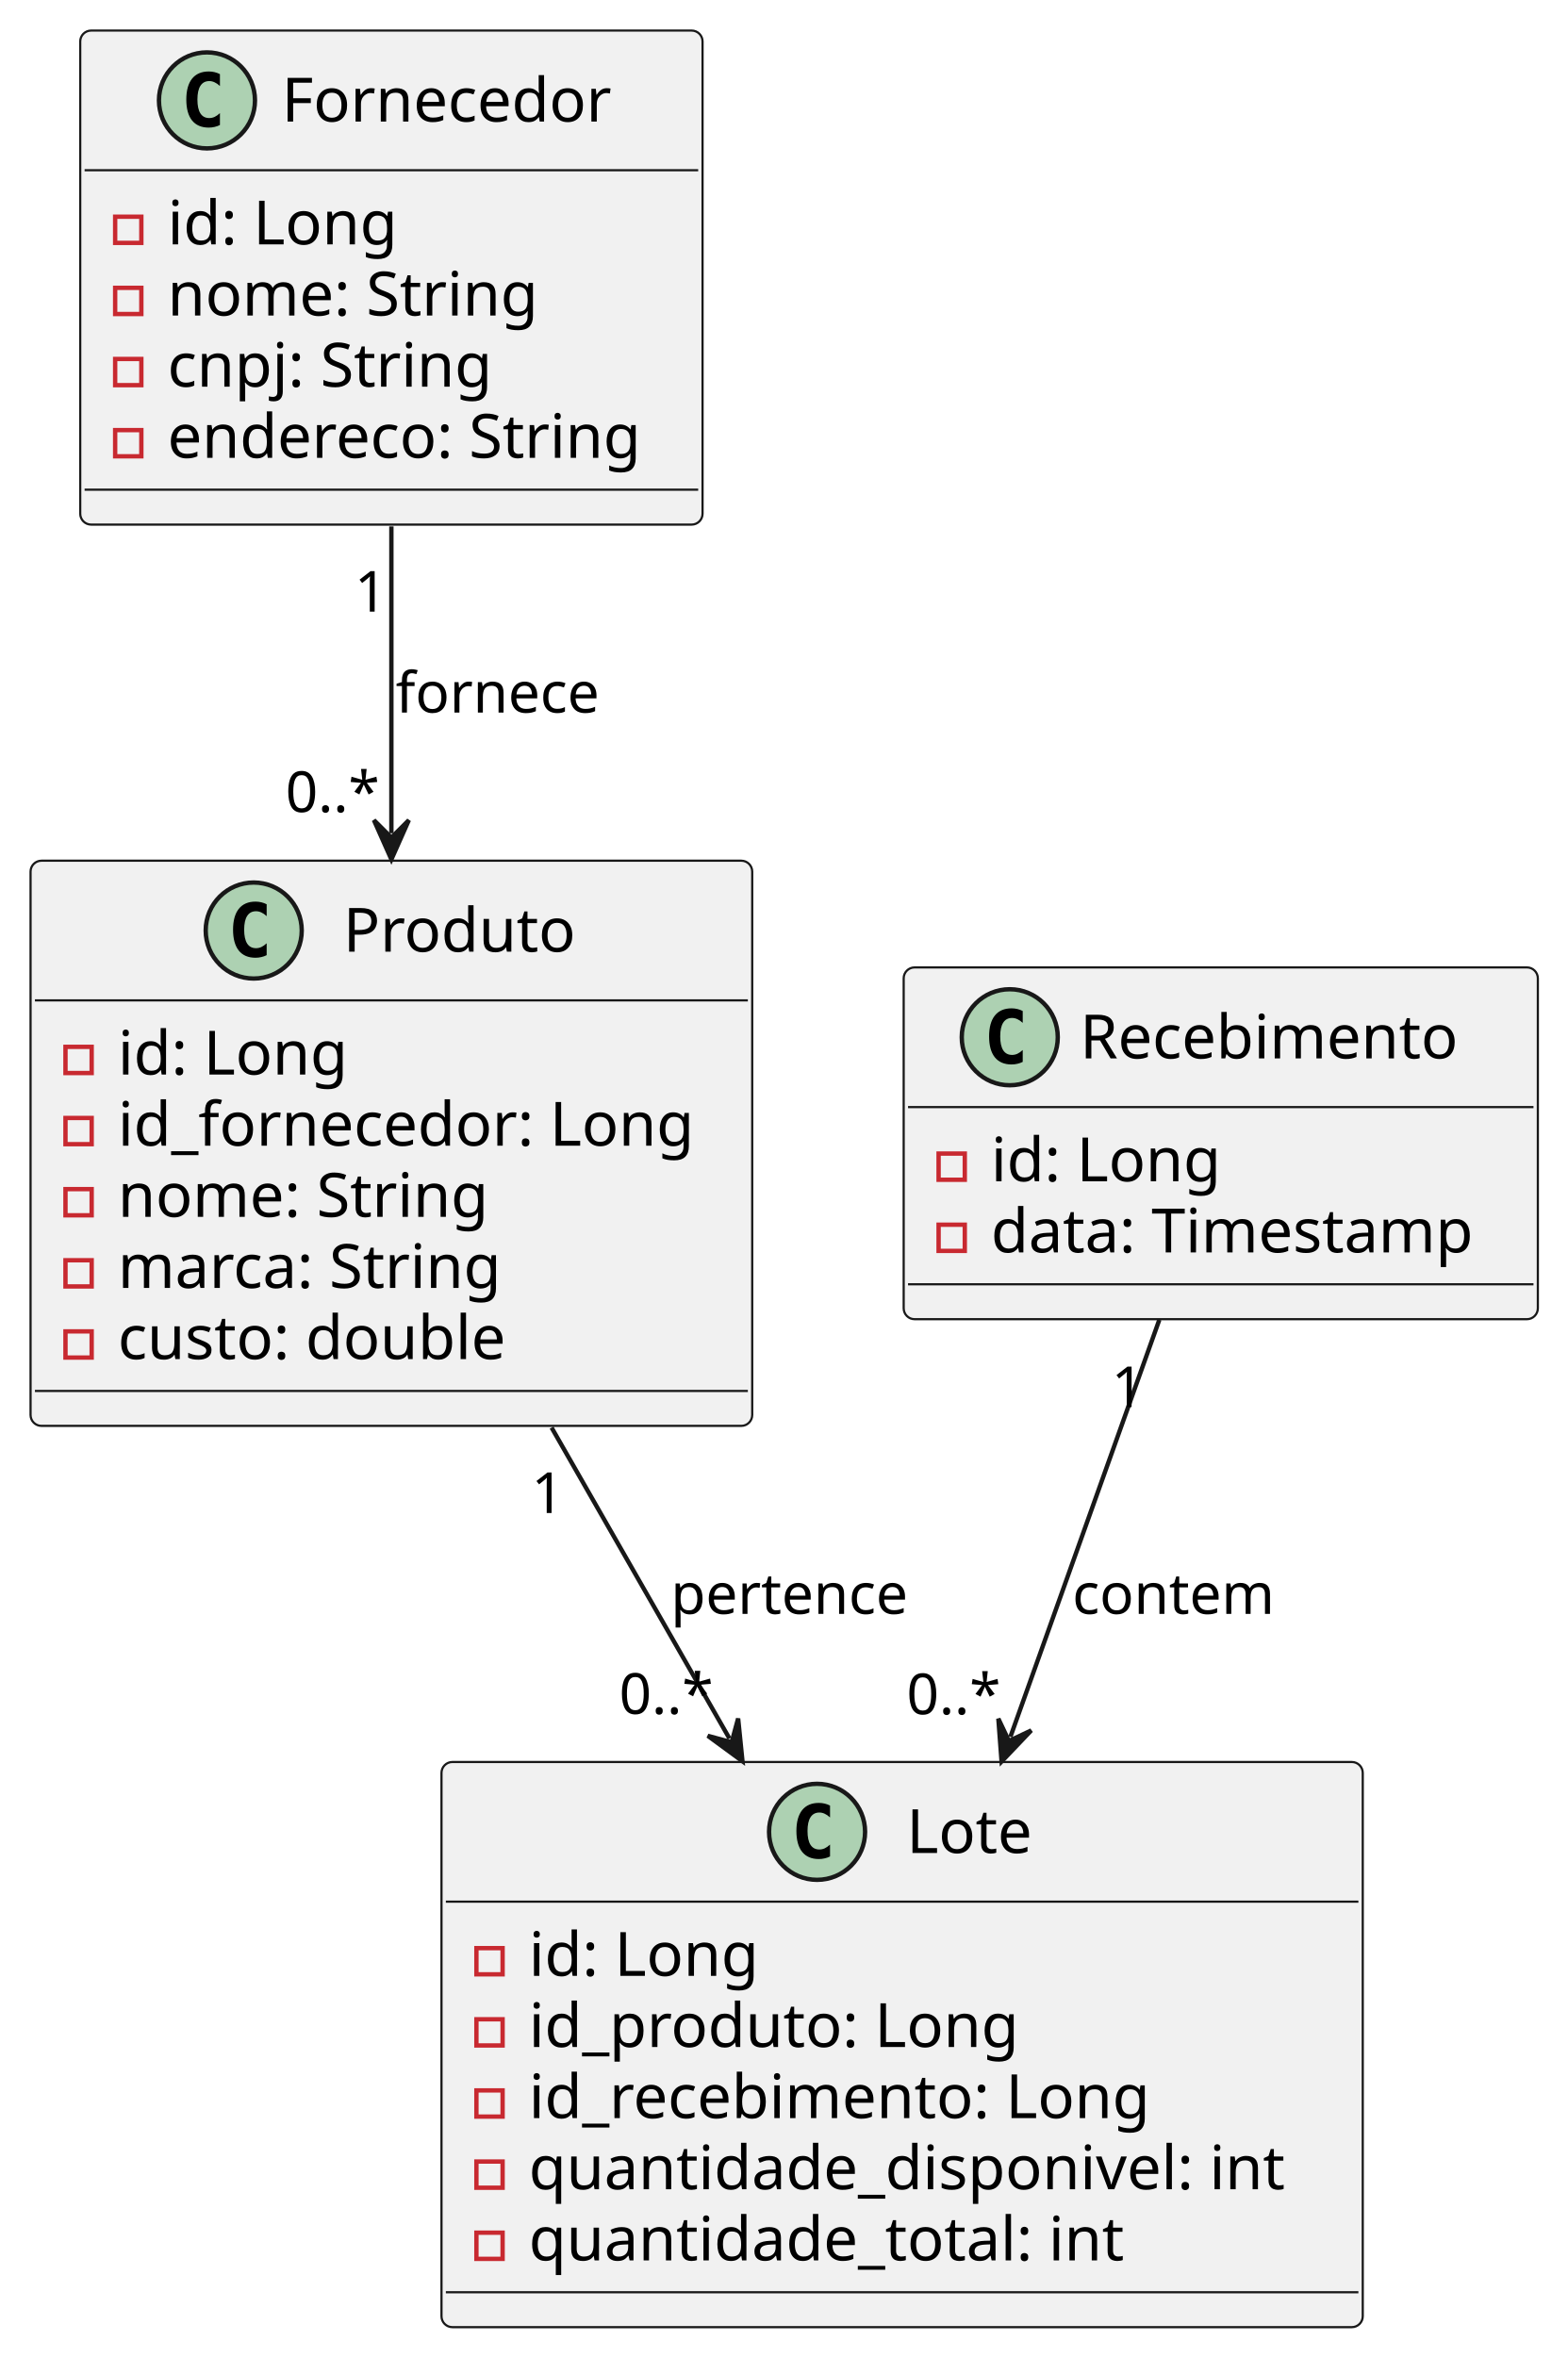
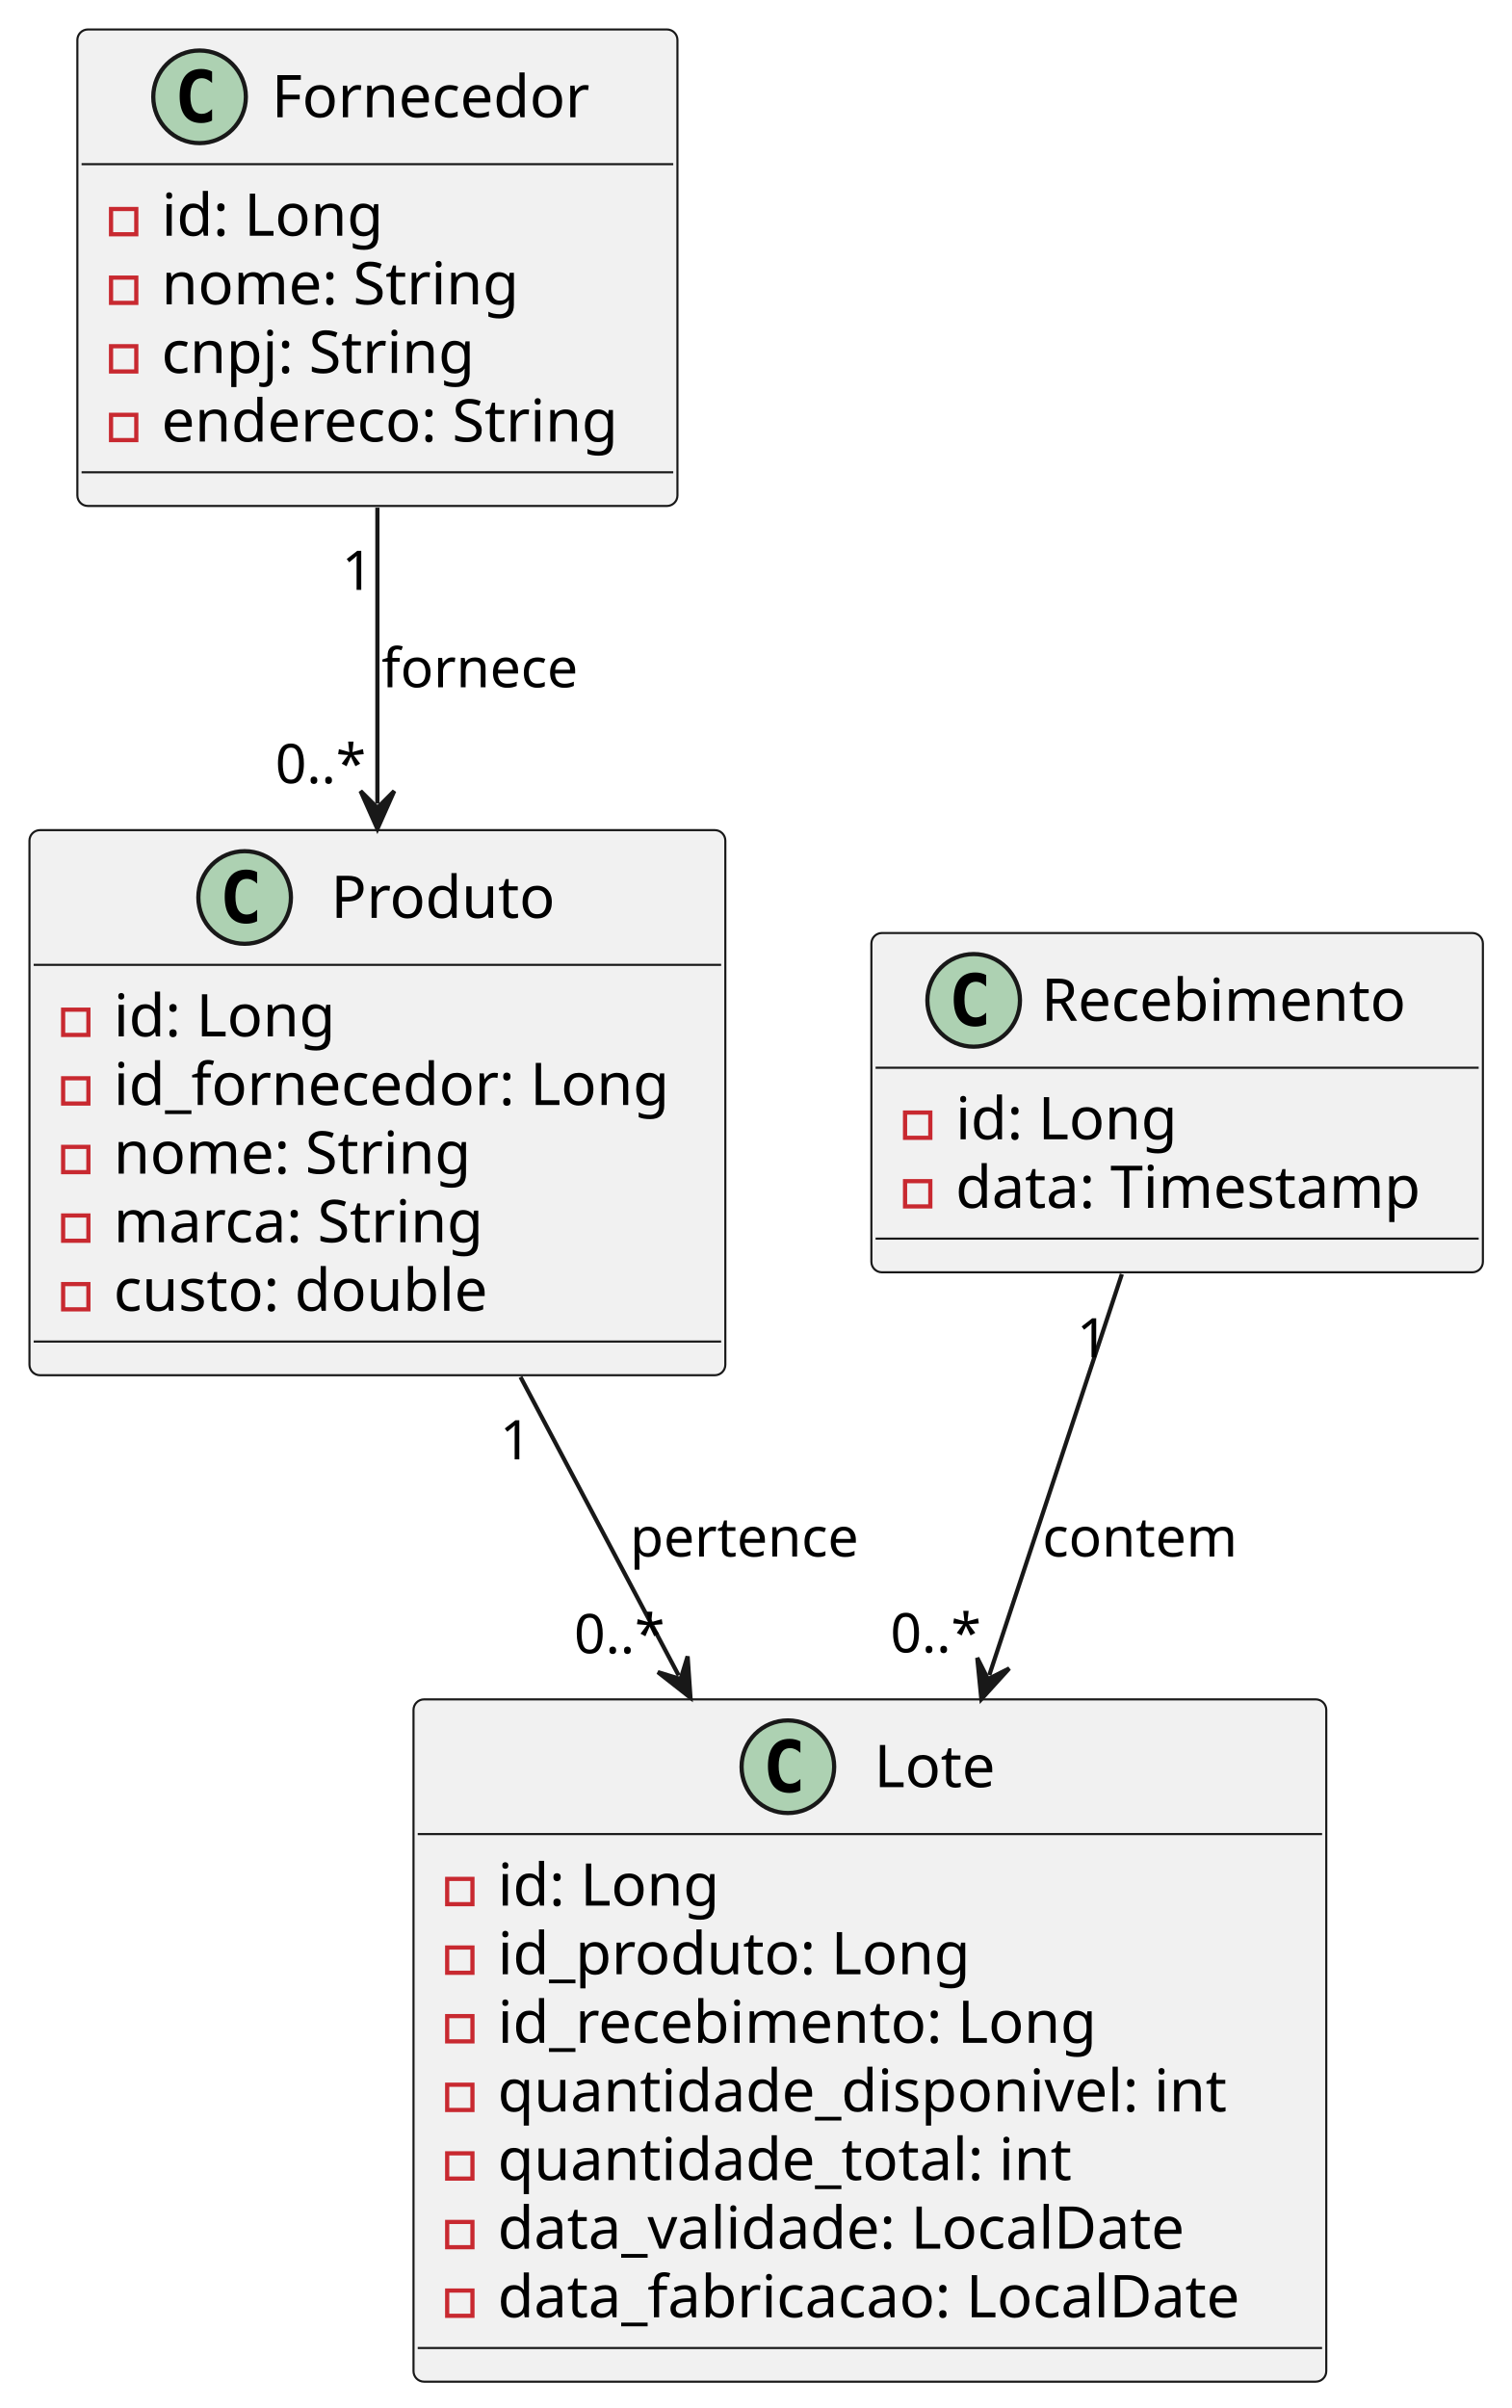
- <svg xmlns="http://www.w3.org/2000/svg" contentstyletype="text/css" data-diagram-type="CLASS" height="540px" preserveAspectRatio="none" style="width:359px;height:540px;background:#FFFFFF;" version="1.1" viewBox="0 0 359 540" width="359px" zoomAndPan="magnify">
+ <svg xmlns="http://www.w3.org/2000/svg" contentstyletype="text/css" data-diagram-type="CLASS" height="572px" preserveAspectRatio="none" style="width:359px;height:572px;background:#FFFFFF;" version="1.1" viewBox="0 0 359 572" width="359px" zoomAndPan="magnify">
  <defs />
  <g>
    <g id="elem_Fornecedor">
      <rect codeline="1" fill="#F1F1F1" height="113.188" id="Fornecedor" rx="2.5" ry="2.5" style="stroke:#181818;stroke-width:0.5;" width="142.566" x="18.38" y="7" />
      <ellipse cx="47.414" cy="23" fill="#ADD1B2" rx="11" ry="11" style="stroke:#181818;stroke-width:1;" />
      <path d="M50.383,28.641 Q49.805,28.938 49.164,29.078 Q48.524,29.234 47.821,29.234 Q45.321,29.234 43.992,27.594 Q42.68,25.938 42.68,22.812 Q42.68,19.688 43.992,18.031 Q45.321,16.375 47.821,16.375 Q48.524,16.375 49.164,16.531 Q49.821,16.688 50.383,16.984 L50.383,19.703 Q49.758,19.125 49.164,18.859 Q48.571,18.578 47.946,18.578 Q46.602,18.578 45.914,19.656 Q45.227,20.719 45.227,22.812 Q45.227,24.906 45.914,25.984 Q46.602,27.047 47.946,27.047 Q48.571,27.047 49.164,26.781 Q49.758,26.5 50.383,25.922 L50.383,28.641 Z " fill="#000000" />
      <text fill="#000000" font-family="sans-serif" font-size="14" lengthAdjust="spacing" textLength="79.379" x="64.533" y="27.847">Fornecedor</text>
      <line style="stroke:#181818;stroke-width:0.5;" x1="19.38" x2="159.946" y1="39" y2="39" />
      <rect fill="none" height="6" style="stroke:#C82930;stroke-width:1;" width="6" x="26.38" y="49.648" />
      <text fill="#000000" font-family="sans-serif" font-size="14" lengthAdjust="spacing" textLength="56.068" x="38.38" y="55.995">id: Long</text>
      <rect fill="none" height="6" style="stroke:#C82930;stroke-width:1;" width="6" x="26.38" y="65.945" />
      <text fill="#000000" font-family="sans-serif" font-size="14" lengthAdjust="spacing" textLength="90.638" x="38.38" y="72.292">nome: String</text>
      <rect fill="none" height="6" style="stroke:#C82930;stroke-width:1;" width="6" x="26.38" y="82.242" />
      <text fill="#000000" font-family="sans-serif" font-size="14" lengthAdjust="spacing" textLength="80.295" x="38.38" y="88.589">cnpj: String</text>
      <rect fill="none" height="6" style="stroke:#C82930;stroke-width:1;" width="6" x="26.38" y="98.539" />
      <text fill="#000000" font-family="sans-serif" font-size="14" lengthAdjust="spacing" textLength="116.566" x="38.38" y="104.886">endereco: String</text>
      <line style="stroke:#181818;stroke-width:0.5;" x1="19.38" x2="159.946" y1="112.188" y2="112.188" />
    </g>
    <g id="elem_Produto">
      <rect codeline="8" fill="#F1F1F1" height="129.484" id="Produto" rx="2.5" ry="2.5" style="stroke:#181818;stroke-width:0.5;" width="165.323" x="7" y="197.19" />
      <ellipse cx="58.123" cy="213.19" fill="#ADD1B2" rx="11" ry="11" style="stroke:#181818;stroke-width:1;" />
      <path d="M61.091,218.831 Q60.513,219.127 59.873,219.268 Q59.232,219.424 58.529,219.424 Q56.029,219.424 54.701,217.784 Q53.388,216.127 53.388,213.002 Q53.388,209.877 54.701,208.221 Q56.029,206.565 58.529,206.565 Q59.232,206.565 59.873,206.721 Q60.529,206.877 61.091,207.174 L61.091,209.893 Q60.466,209.315 59.873,209.049 Q59.279,208.768 58.654,208.768 Q57.31,208.768 56.623,209.846 Q55.935,210.909 55.935,213.002 Q55.935,215.096 56.623,216.174 Q57.31,217.237 58.654,217.237 Q59.279,217.237 59.873,216.971 Q60.466,216.69 61.091,216.112 L61.091,218.831 Z " fill="#000000" />
      <text fill="#000000" font-family="sans-serif" font-size="14" lengthAdjust="spacing" textLength="54.578" x="78.623" y="218.037">Produto</text>
      <line style="stroke:#181818;stroke-width:0.5;" x1="8" x2="171.323" y1="229.19" y2="229.19" />
      <rect fill="none" height="6" style="stroke:#C82930;stroke-width:1;" width="6" x="15" y="239.838" />
      <text fill="#000000" font-family="sans-serif" font-size="14" lengthAdjust="spacing" textLength="56.068" x="27" y="246.185">id: Long</text>
      <rect fill="none" height="6" style="stroke:#C82930;stroke-width:1;" width="6" x="15" y="256.135" />
      <text fill="#000000" font-family="sans-serif" font-size="14" lengthAdjust="spacing" textLength="139.323" x="27" y="262.482">id_fornecedor: Long</text>
      <rect fill="none" height="6" style="stroke:#C82930;stroke-width:1;" width="6" x="15" y="272.432" />
      <text fill="#000000" font-family="sans-serif" font-size="14" lengthAdjust="spacing" textLength="90.638" x="27" y="278.779">nome: String</text>
      <rect fill="none" height="6" style="stroke:#C82930;stroke-width:1;" width="6" x="15" y="288.729" />
      <text fill="#000000" font-family="sans-serif" font-size="14" lengthAdjust="spacing" textLength="95.197" x="27" y="295.076">marca: String</text>
      <rect fill="none" height="6" style="stroke:#C82930;stroke-width:1;" width="6" x="15" y="305.026" />
      <text fill="#000000" font-family="sans-serif" font-size="14" lengthAdjust="spacing" textLength="94.801" x="27" y="311.373">custo: double</text>
      <line style="stroke:#181818;stroke-width:0.5;" x1="8" x2="171.323" y1="318.674" y2="318.674" />
    </g>
    <g id="elem_Lote">
-       <rect codeline="16" fill="#F1F1F1" height="129.484" id="Lote" rx="2.5" ry="2.5" style="stroke:#181818;stroke-width:0.5;" width="211.049" x="101.14" y="403.68" />
-       <ellipse cx="187.18" cy="419.68" fill="#ADD1B2" rx="11" ry="11" style="stroke:#181818;stroke-width:1;" />
-       <path d="M190.149,425.321 Q189.571,425.618 188.93,425.758 Q188.29,425.914 187.587,425.914 Q185.087,425.914 183.759,424.274 Q182.446,422.618 182.446,419.493 Q182.446,416.368 183.759,414.711 Q185.087,413.055 187.587,413.055 Q188.29,413.055 188.93,413.211 Q189.587,413.368 190.149,413.664 L190.149,416.383 Q189.524,415.805 188.93,415.539 Q188.337,415.258 187.712,415.258 Q186.368,415.258 185.68,416.336 Q184.993,417.399 184.993,419.493 Q184.993,421.586 185.68,422.664 Q186.368,423.727 187.712,423.727 Q188.337,423.727 188.93,423.461 Q189.524,423.18 190.149,422.602 L190.149,425.321 Z " fill="#000000" />
-       <text fill="#000000" font-family="sans-serif" font-size="14" lengthAdjust="spacing" textLength="30.468" x="207.68" y="424.527">Lote</text>
-       <line style="stroke:#181818;stroke-width:0.5;" x1="102.14" x2="311.189" y1="435.68" y2="435.68" />
-       <rect fill="none" height="6" style="stroke:#C82930;stroke-width:1;" width="6" x="109.14" y="446.328" />
-       <text fill="#000000" font-family="sans-serif" font-size="14" lengthAdjust="spacing" textLength="56.068" x="121.14" y="452.675">id: Long</text>
-       <rect fill="none" height="6" style="stroke:#C82930;stroke-width:1;" width="6" x="109.14" y="462.625" />
-       <text fill="#000000" font-family="sans-serif" font-size="14" lengthAdjust="spacing" textLength="118.091" x="121.14" y="468.972">id_produto: Long</text>
-       <rect fill="none" height="6" style="stroke:#C82930;stroke-width:1;" width="6" x="109.14" y="478.922" />
-       <text fill="#000000" font-family="sans-serif" font-size="14" lengthAdjust="spacing" textLength="151.703" x="121.14" y="485.269">id_recebimento: Long</text>
-       <rect fill="none" height="6" style="stroke:#C82930;stroke-width:1;" width="6" x="109.14" y="495.219" />
-       <text fill="#000000" font-family="sans-serif" font-size="14" lengthAdjust="spacing" textLength="185.049" x="121.14" y="501.566">quantidade_disponivel: int</text>
-       <rect fill="none" height="6" style="stroke:#C82930;stroke-width:1;" width="6" x="109.14" y="511.516" />
-       <text fill="#000000" font-family="sans-serif" font-size="14" lengthAdjust="spacing" textLength="145.988" x="121.14" y="517.863">quantidade_total: int</text>
-       <line style="stroke:#181818;stroke-width:0.5;" x1="102.14" x2="311.189" y1="525.164" y2="525.164" />
+       <rect codeline="16" fill="#F1F1F1" height="162.078" id="Lote" rx="2.5" ry="2.5" style="stroke:#181818;stroke-width:0.5;" width="216.852" x="98.24" y="403.67" />
+       <ellipse cx="187.182" cy="419.67" fill="#ADD1B2" rx="11" ry="11" style="stroke:#181818;stroke-width:1;" />
+       <path d="M190.151,425.311 Q189.573,425.608 188.932,425.748 Q188.292,425.904 187.589,425.904 Q185.089,425.904 183.761,424.264 Q182.448,422.608 182.448,419.483 Q182.448,416.358 183.761,414.701 Q185.089,413.045 187.589,413.045 Q188.292,413.045 188.932,413.201 Q189.589,413.358 190.151,413.654 L190.151,416.373 Q189.526,415.795 188.932,415.529 Q188.339,415.248 187.714,415.248 Q186.37,415.248 185.682,416.326 Q184.995,417.389 184.995,419.483 Q184.995,421.576 185.682,422.654 Q186.37,423.717 187.714,423.717 Q188.339,423.717 188.932,423.451 Q189.526,423.17 190.151,422.592 L190.151,425.311 Z " fill="#000000" />
+       <text fill="#000000" font-family="sans-serif" font-size="14" lengthAdjust="spacing" textLength="30.468" x="207.682" y="424.517">Lote</text>
+       <line style="stroke:#181818;stroke-width:0.5;" x1="99.24" x2="314.092" y1="435.67" y2="435.67" />
+       <rect fill="none" height="6" style="stroke:#C82930;stroke-width:1;" width="6" x="106.24" y="446.318" />
+       <text fill="#000000" font-family="sans-serif" font-size="14" lengthAdjust="spacing" textLength="56.068" x="118.24" y="452.665">id: Long</text>
+       <rect fill="none" height="6" style="stroke:#C82930;stroke-width:1;" width="6" x="106.24" y="462.615" />
+       <text fill="#000000" font-family="sans-serif" font-size="14" lengthAdjust="spacing" textLength="118.091" x="118.24" y="468.962">id_produto: Long</text>
+       <rect fill="none" height="6" style="stroke:#C82930;stroke-width:1;" width="6" x="106.24" y="478.912" />
+       <text fill="#000000" font-family="sans-serif" font-size="14" lengthAdjust="spacing" textLength="151.703" x="118.24" y="485.259">id_recebimento: Long</text>
+       <rect fill="none" height="6" style="stroke:#C82930;stroke-width:1;" width="6" x="106.24" y="495.209" />
+       <text fill="#000000" font-family="sans-serif" font-size="14" lengthAdjust="spacing" textLength="185.049" x="118.24" y="501.556">quantidade_disponivel: int</text>
+       <rect fill="none" height="6" style="stroke:#C82930;stroke-width:1;" width="6" x="106.24" y="511.506" />
+       <text fill="#000000" font-family="sans-serif" font-size="14" lengthAdjust="spacing" textLength="145.988" x="118.24" y="517.853">quantidade_total: int</text>
+       <rect fill="none" height="6" style="stroke:#C82930;stroke-width:1;" width="6" x="106.24" y="527.803" />
+       <text fill="#000000" font-family="sans-serif" font-size="14" lengthAdjust="spacing" textLength="177.304" x="118.24" y="534.149">data_validade: LocalDate</text>
+       <rect fill="none" height="6" style="stroke:#C82930;stroke-width:1;" width="6" x="106.24" y="544.1" />
+       <text fill="#000000" font-family="sans-serif" font-size="14" lengthAdjust="spacing" textLength="190.852" x="118.24" y="550.446">data_fabricacao: LocalDate</text>
+       <line style="stroke:#181818;stroke-width:0.5;" x1="99.24" x2="314.092" y1="557.748" y2="557.748" />
    </g>
    <g id="elem_Recebimento">
-       <rect codeline="24" fill="#F1F1F1" height="80.594" id="Recebimento" rx="2.5" ry="2.5" style="stroke:#181818;stroke-width:0.5;" width="145.28" x="207.02" y="221.64" />
-       <ellipse cx="231.323" cy="237.64" fill="#ADD1B2" rx="11" ry="11" style="stroke:#181818;stroke-width:1;" />
-       <path d="M234.292,243.281 Q233.714,243.577 233.073,243.718 Q232.433,243.874 231.73,243.874 Q229.23,243.874 227.901,242.234 Q226.589,240.577 226.589,237.452 Q226.589,234.327 227.901,232.671 Q229.23,231.015 231.73,231.015 Q232.433,231.015 233.073,231.171 Q233.73,231.327 234.292,231.624 L234.292,234.343 Q233.667,233.765 233.073,233.499 Q232.48,233.218 231.855,233.218 Q230.511,233.218 229.823,234.296 Q229.136,235.359 229.136,237.452 Q229.136,239.546 229.823,240.624 Q230.511,241.687 231.855,241.687 Q232.48,241.687 233.073,241.421 Q233.667,241.14 234.292,240.562 L234.292,243.281 Z " fill="#000000" />
-       <text fill="#000000" font-family="sans-serif" font-size="14" lengthAdjust="spacing" textLength="92.606" x="247.391" y="242.487">Recebimento</text>
-       <line style="stroke:#181818;stroke-width:0.5;" x1="208.02" x2="351.3" y1="253.64" y2="253.64" />
-       <rect fill="none" height="6" style="stroke:#C82930;stroke-width:1;" width="6" x="215.02" y="264.288" />
-       <text fill="#000000" font-family="sans-serif" font-size="14" lengthAdjust="spacing" textLength="56.068" x="227.02" y="270.635">id: Long</text>
-       <rect fill="none" height="6" style="stroke:#C82930;stroke-width:1;" width="6" x="215.02" y="280.585" />
-       <text fill="#000000" font-family="sans-serif" font-size="14" lengthAdjust="spacing" textLength="119.28" x="227.02" y="286.932">data: Timestamp</text>
-       <line style="stroke:#181818;stroke-width:0.5;" x1="208.02" x2="351.3" y1="294.234" y2="294.234" />
+       <rect codeline="26" fill="#F1F1F1" height="80.594" id="Recebimento" rx="2.5" ry="2.5" style="stroke:#181818;stroke-width:0.5;" width="145.28" x="207.02" y="221.63" />
+       <ellipse cx="231.323" cy="237.63" fill="#ADD1B2" rx="11" ry="11" style="stroke:#181818;stroke-width:1;" />
+       <path d="M234.292,243.271 Q233.714,243.567 233.073,243.708 Q232.433,243.864 231.73,243.864 Q229.23,243.864 227.901,242.224 Q226.589,240.567 226.589,237.442 Q226.589,234.317 227.901,232.661 Q229.23,231.005 231.73,231.005 Q232.433,231.005 233.073,231.161 Q233.73,231.317 234.292,231.614 L234.292,234.333 Q233.667,233.755 233.073,233.489 Q232.48,233.208 231.855,233.208 Q230.511,233.208 229.823,234.286 Q229.136,235.349 229.136,237.442 Q229.136,239.536 229.823,240.614 Q230.511,241.677 231.855,241.677 Q232.48,241.677 233.073,241.411 Q233.667,241.13 234.292,240.552 L234.292,243.271 Z " fill="#000000" />
+       <text fill="#000000" font-family="sans-serif" font-size="14" lengthAdjust="spacing" textLength="92.606" x="247.391" y="242.477">Recebimento</text>
+       <line style="stroke:#181818;stroke-width:0.5;" x1="208.02" x2="351.3" y1="253.63" y2="253.63" />
+       <rect fill="none" height="6" style="stroke:#C82930;stroke-width:1;" width="6" x="215.02" y="264.278" />
+       <text fill="#000000" font-family="sans-serif" font-size="14" lengthAdjust="spacing" textLength="56.068" x="227.02" y="270.625">id: Long</text>
+       <rect fill="none" height="6" style="stroke:#C82930;stroke-width:1;" width="6" x="215.02" y="280.575" />
+       <text fill="#000000" font-family="sans-serif" font-size="14" lengthAdjust="spacing" textLength="119.28" x="227.02" y="286.922">data: Timestamp</text>
+       <line style="stroke:#181818;stroke-width:0.5;" x1="208.02" x2="351.3" y1="294.224" y2="294.224" />
    </g>
    <g id="link_Fornecedor_Produto">
-       <path codeline="29" d="M89.66,120.6 C89.66,144.4 89.66,166.28 89.66,190.9 " fill="none" id="Fornecedor-to-Produto" style="stroke:#181818;stroke-width:1;" />
+       <path codeline="31" d="M89.66,120.59 C89.66,144.4 89.66,166.28 89.66,190.9 " fill="none" id="Fornecedor-to-Produto" style="stroke:#181818;stroke-width:1;" />
      <polygon fill="#181818" points="89.66,196.9,93.66,187.9,89.66,191.9,85.66,187.9,89.66,196.9" style="stroke:#181818;stroke-width:1;" />
      <text fill="#000000" font-family="sans-serif" font-size="13" lengthAdjust="spacing" textLength="49.258" x="90.66" y="163.257">fornece</text>
-       <text fill="#000000" font-family="sans-serif" font-size="13" lengthAdjust="spacing" textLength="8.271" x="81.213" y="140.133">1</text>
+       <text fill="#000000" font-family="sans-serif" font-size="13" lengthAdjust="spacing" textLength="8.271" x="81.213" y="140.122">1</text>
      <text fill="#000000" font-family="sans-serif" font-size="13" lengthAdjust="spacing" textLength="23.036" x="65.404" y="186.041">0..*</text>
    </g>
    <g id="link_Produto_Lote">
-       <path codeline="30" d="M126.36,327.07 C140.3,351.43 153.191,373.962 167.111,398.302 " fill="none" id="Produto-to-Lote" style="stroke:#181818;stroke-width:1;" />
-       <polygon fill="#181818" points="170.09,403.51,169.094,393.712,167.608,399.17,162.15,397.683,170.09,403.51" style="stroke:#181818;stroke-width:1;" />
-       <text fill="#000000" font-family="sans-serif" font-size="13" lengthAdjust="spacing" textLength="58.075" x="153.66" y="369.747">pertence</text>
-       <text fill="#000000" font-family="sans-serif" font-size="13" lengthAdjust="spacing" textLength="8.271" x="121.746" y="346.635">1</text>
-       <text fill="#000000" font-family="sans-serif" font-size="13" lengthAdjust="spacing" textLength="23.036" x="141.834" y="392.664">0..*</text>
+       <path codeline="32" d="M123.66,327.09 C136.28,350.89 147.941,372.898 161.231,397.978 " fill="none" id="Produto-to-Lote" style="stroke:#181818;stroke-width:1;" />
+       <polygon fill="#181818" points="164.04,403.28,163.36,393.455,161.699,398.862,156.292,397.2,164.04,403.28" style="stroke:#181818;stroke-width:1;" />
+       <text fill="#000000" font-family="sans-serif" font-size="13" lengthAdjust="spacing" textLength="58.075" x="149.66" y="369.737">pertence</text>
+       <text fill="#000000" font-family="sans-serif" font-size="13" lengthAdjust="spacing" textLength="8.271" x="118.768" y="346.657">1</text>
+       <text fill="#000000" font-family="sans-serif" font-size="13" lengthAdjust="spacing" textLength="23.036" x="136.39" y="392.71">0..*</text>
    </g>
    <g id="link_Recebimento_Lote">
-       <path codeline="31" d="M265.59,302.36 C255.35,331.03 243.298,364.799 231.468,397.929 " fill="none" id="Recebimento-to-Lote" style="stroke:#181818;stroke-width:1;" />
-       <polygon fill="#181818" points="229.45,403.58,236.244,396.449,231.131,398.871,228.709,393.759,229.45,403.58" style="stroke:#181818;stroke-width:1;" />
-       <text fill="#000000" font-family="sans-serif" font-size="13" lengthAdjust="spacing" textLength="49.099" x="245.66" y="369.747">contem</text>
-       <text fill="#000000" font-family="sans-serif" font-size="13" lengthAdjust="spacing" textLength="8.271" x="254.62" y="322.375">1</text>
-       <text fill="#000000" font-family="sans-serif" font-size="13" lengthAdjust="spacing" textLength="23.036" x="207.686" y="392.742">0..*</text>
+       <path codeline="33" d="M266.53,302.66 C257.25,330.71 246.383,363.583 235.033,397.913 " fill="none" id="Recebimento-to-Lote" style="stroke:#181818;stroke-width:1;" />
+       <polygon fill="#181818" points="233.15,403.61,239.773,396.32,234.72,398.863,232.177,393.809,233.15,403.61" style="stroke:#181818;stroke-width:1;" />
+       <text fill="#000000" font-family="sans-serif" font-size="13" lengthAdjust="spacing" textLength="49.099" x="247.66" y="369.737">contem</text>
+       <text fill="#000000" font-family="sans-serif" font-size="13" lengthAdjust="spacing" textLength="8.271" x="255.821" y="322.425">1</text>
+       <text fill="#000000" font-family="sans-serif" font-size="13" lengthAdjust="spacing" textLength="23.036" x="211.533" y="392.515">0..*</text>
    </g>
  </g>
</svg>
